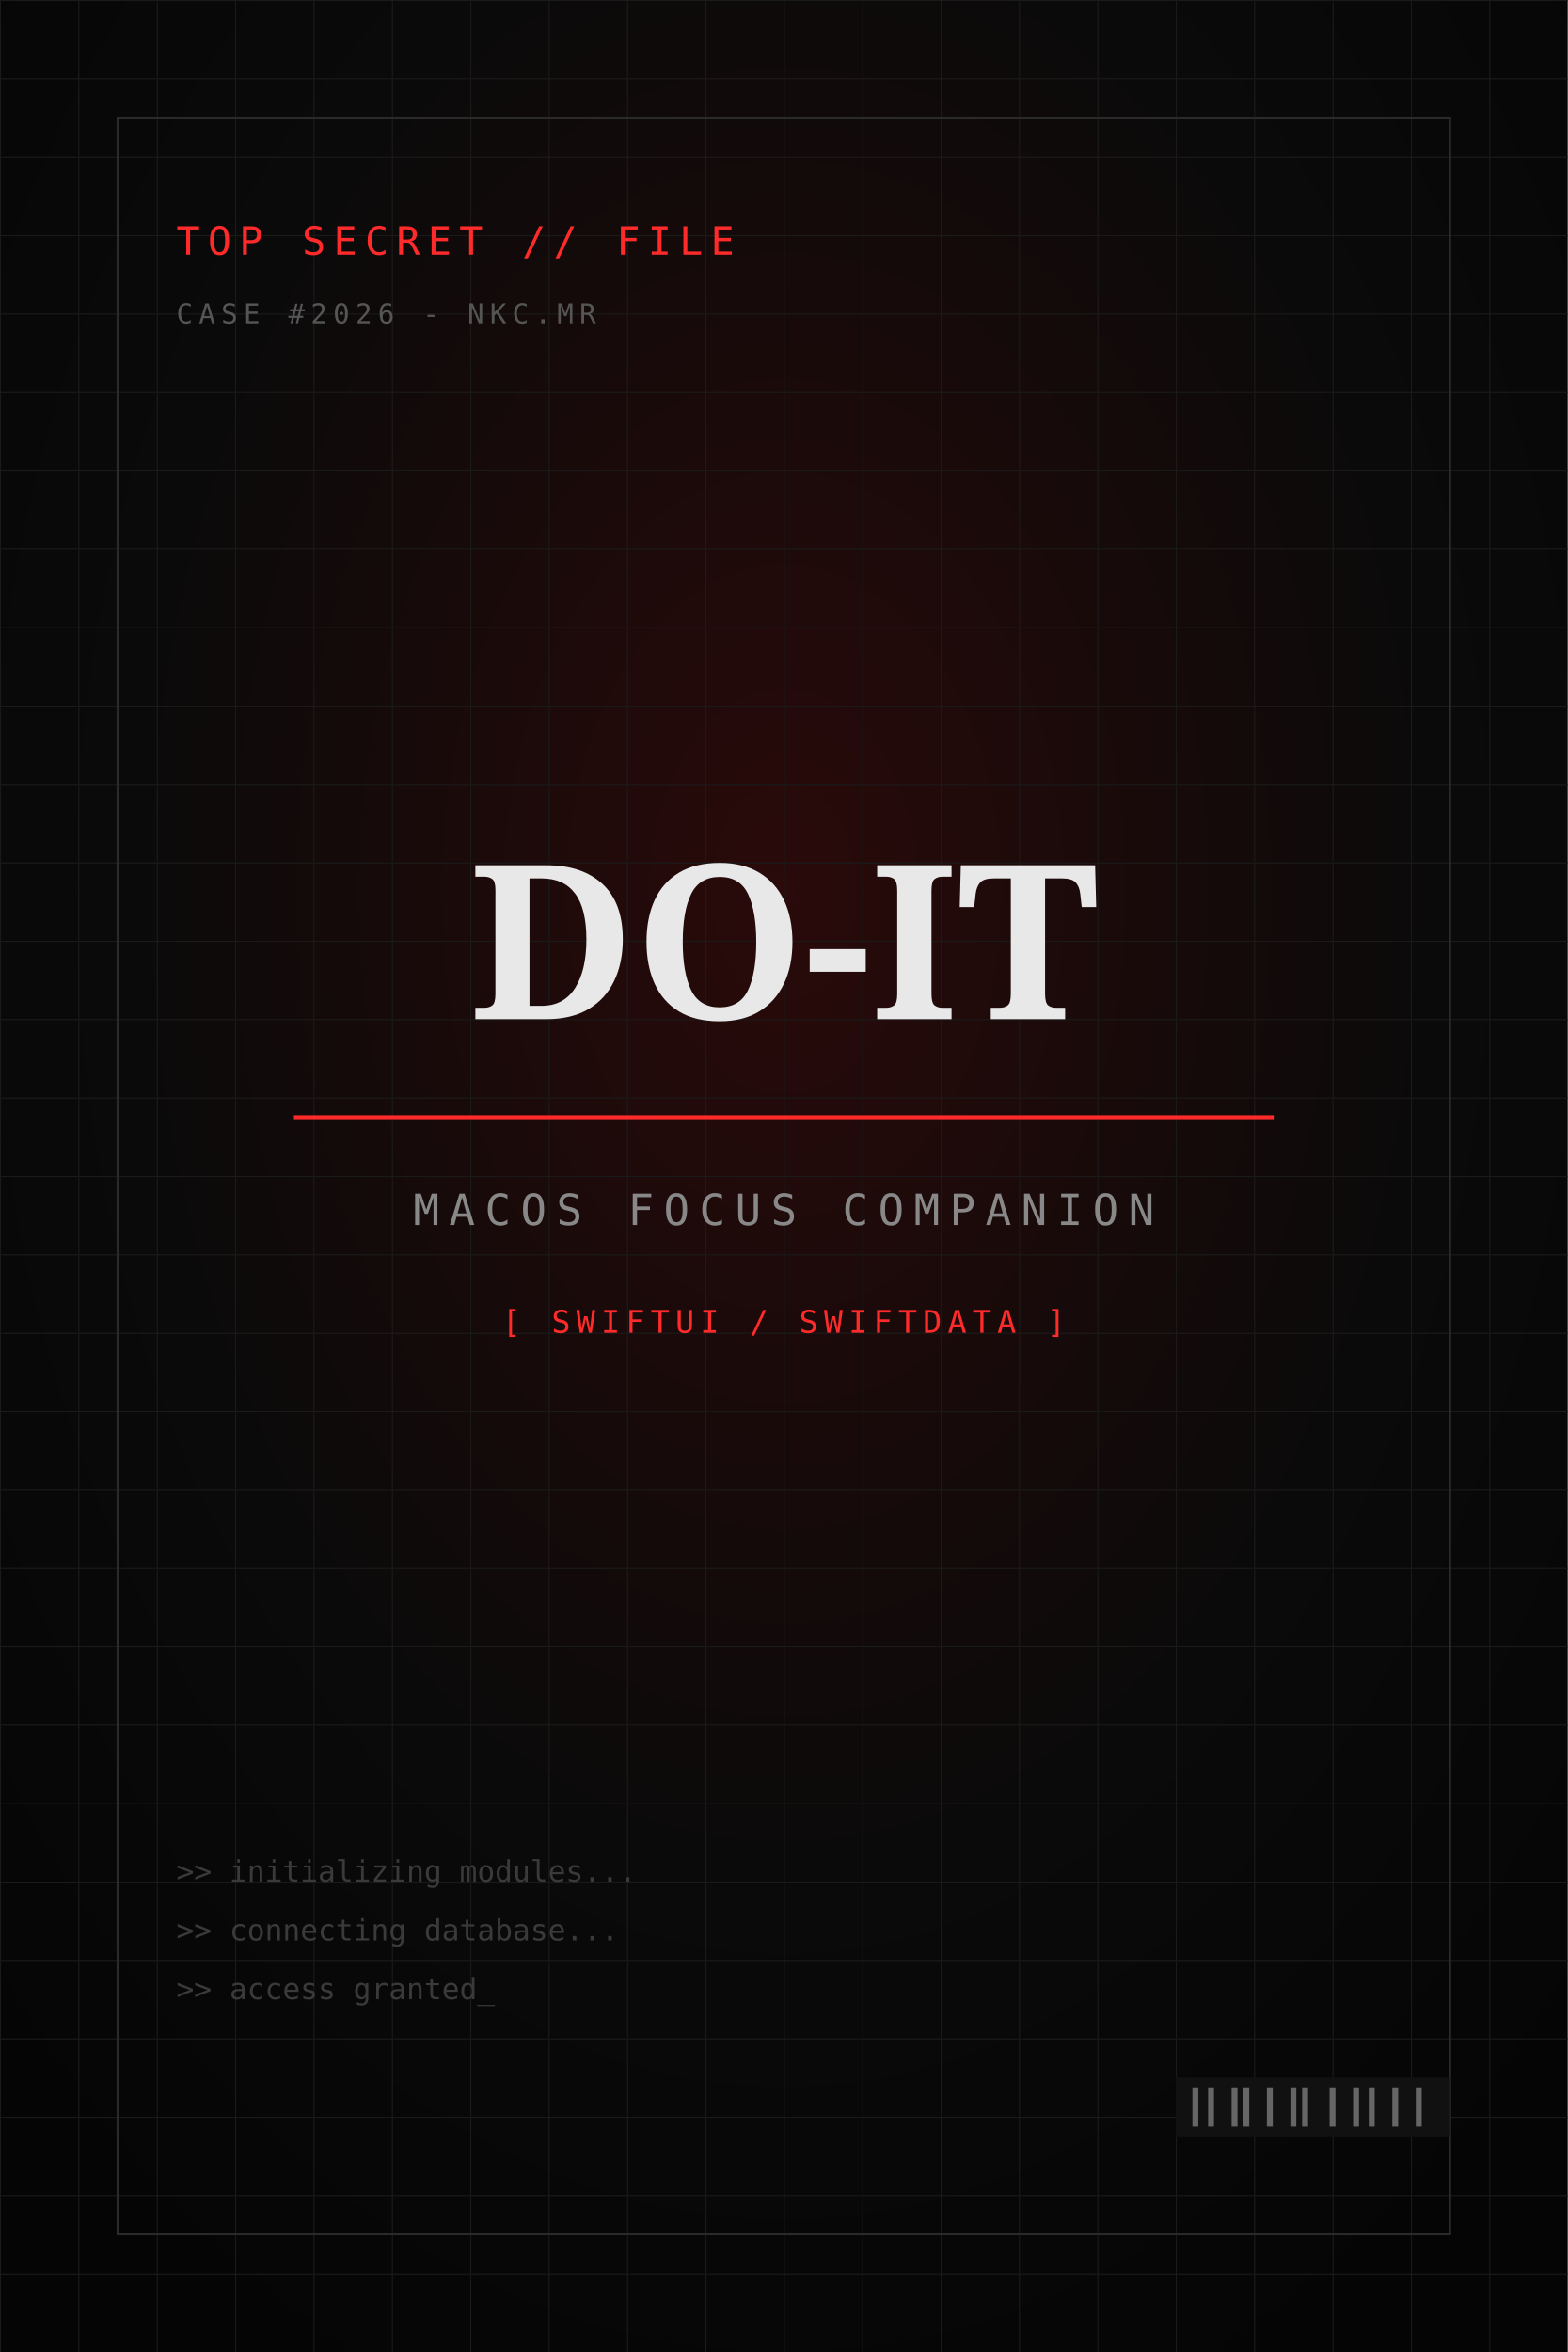
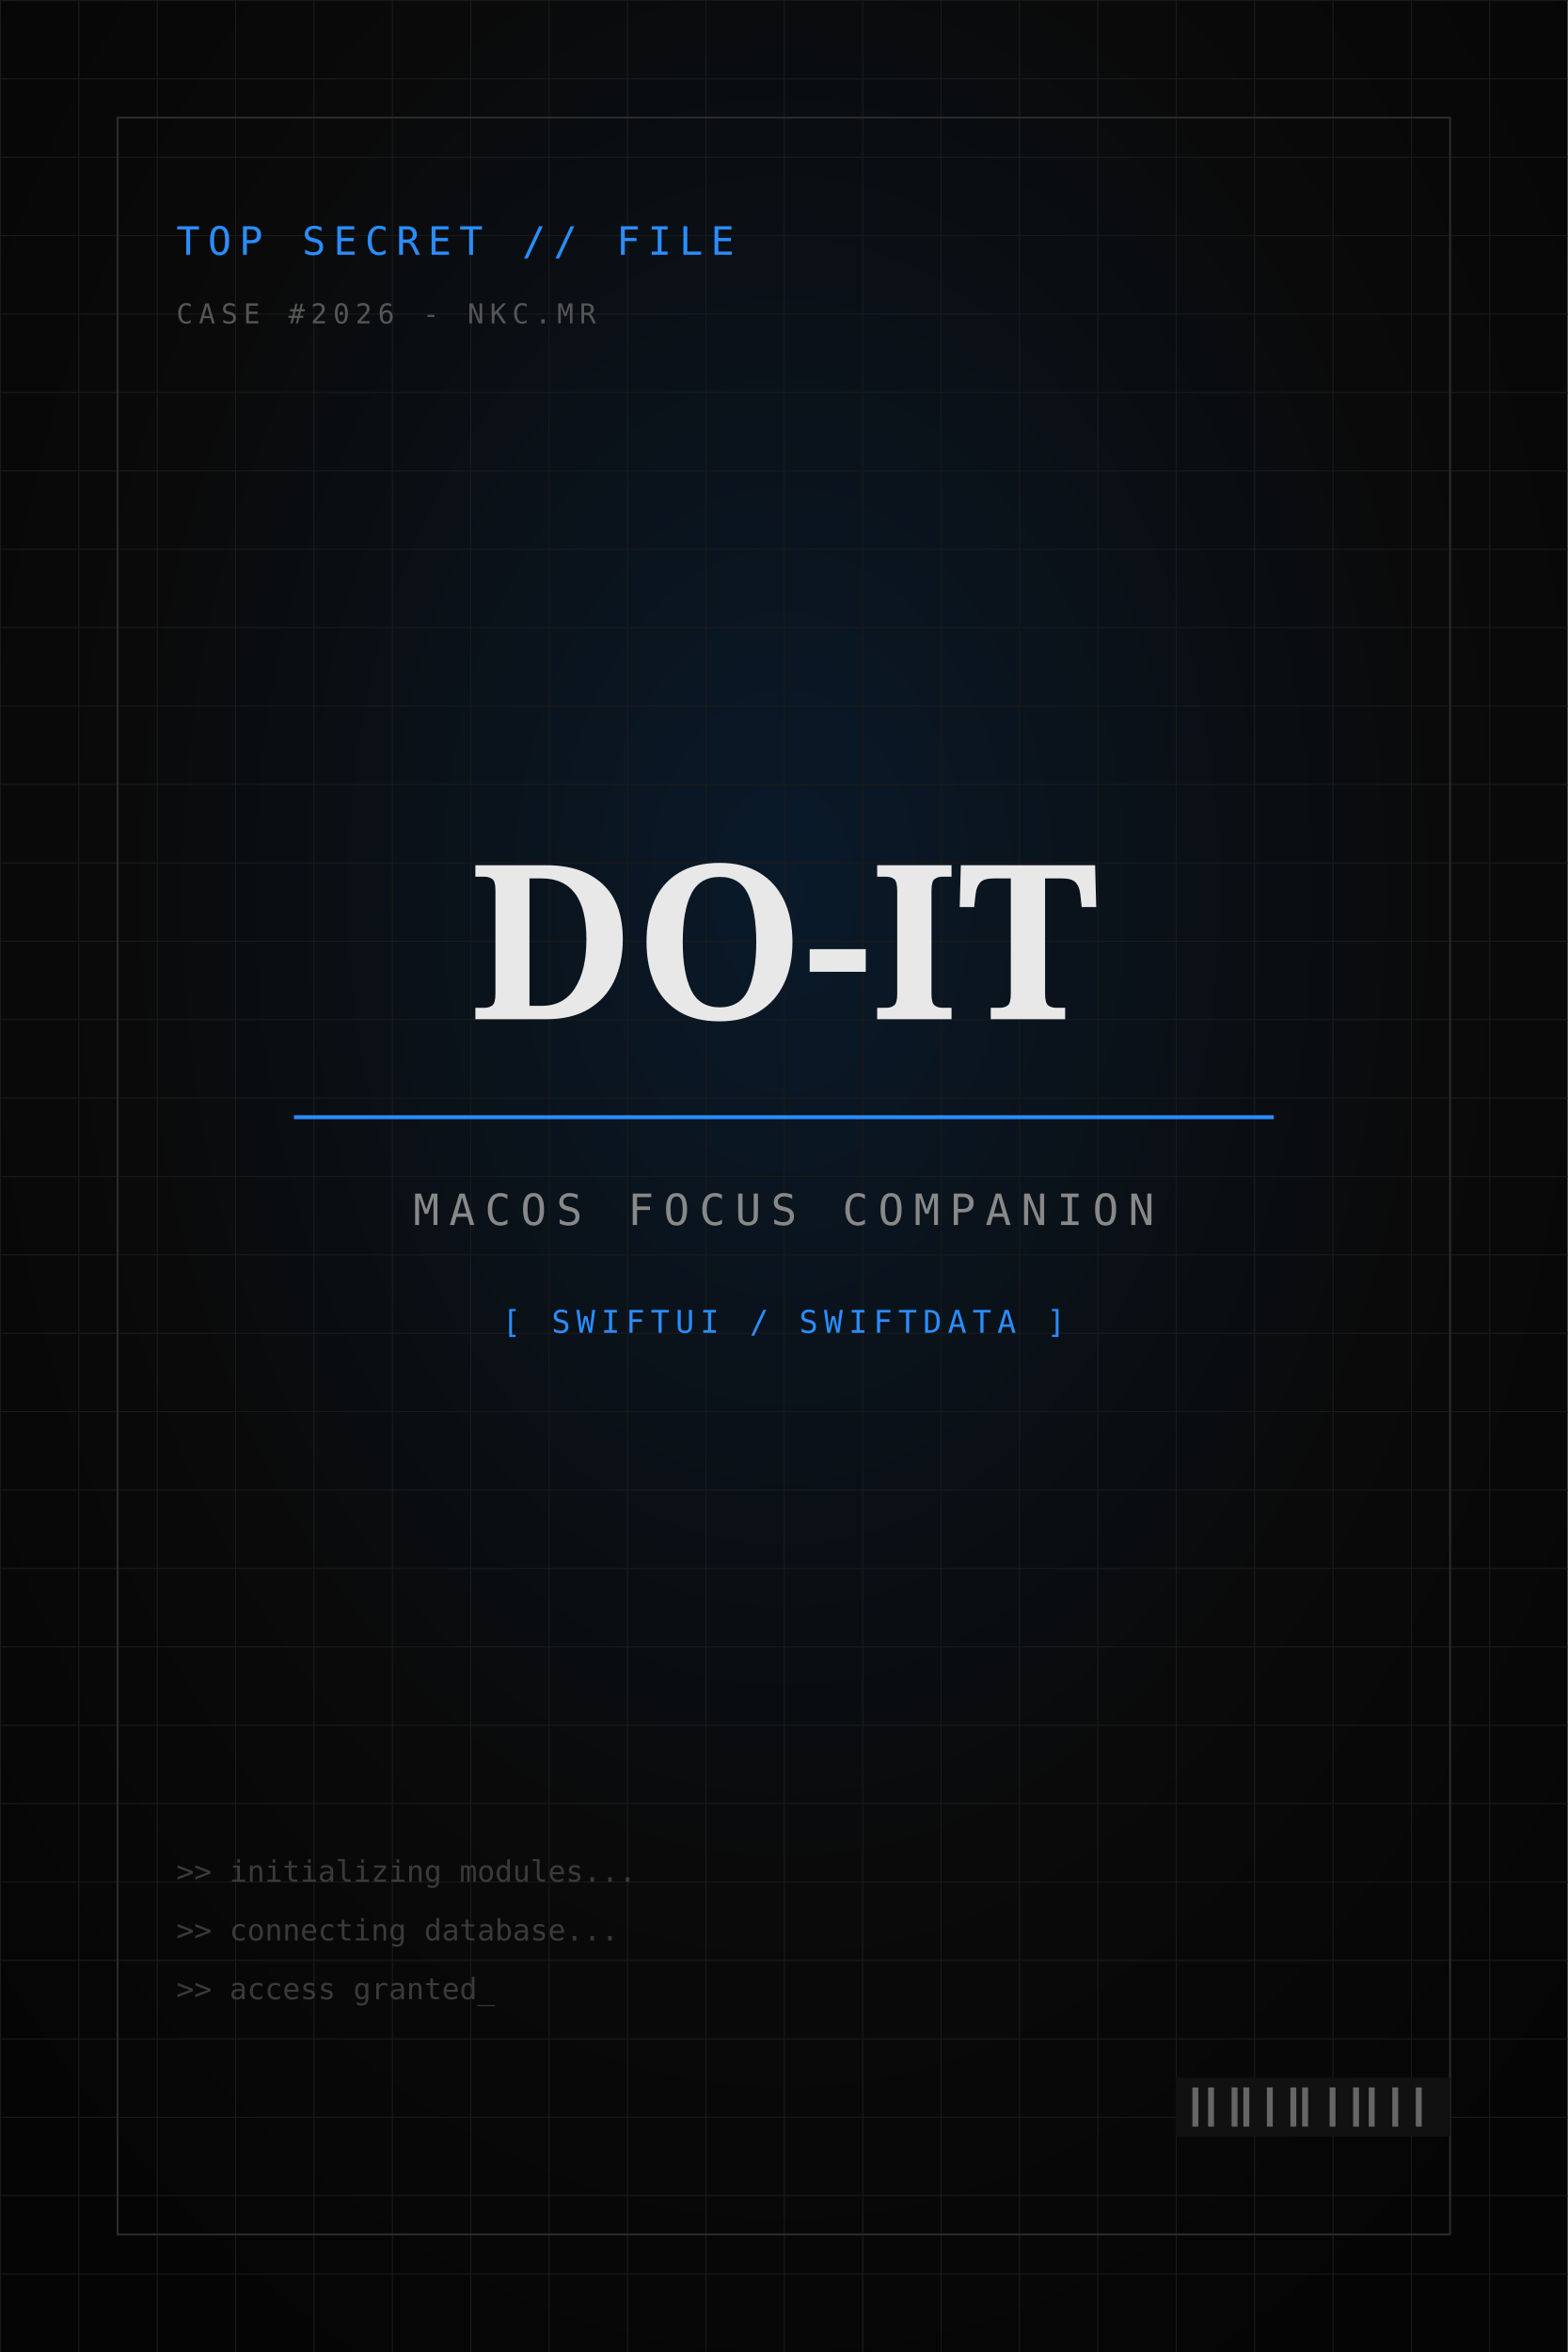
<svg xmlns="http://www.w3.org/2000/svg" width="800" height="1200" viewBox="0 0 800 1200">
  <defs>
    <pattern id="grid" width="40" height="40" patternUnits="userSpaceOnUse">
      <path d="M 40 0 L 0 0 0 40" fill="none" stroke="#1a1a1a" stroke-width="1" />
    </pattern>
    <radialGradient id="glow" cx="50%" cy="38%" r="70%">
-       <stop offset="0%" stop-color="#2a0a0a" />
+       <stop offset="0%" stop-color="#0a1a2a" />
      <stop offset="60%" stop-color="#0a0a0a" />
      <stop offset="100%" stop-color="#050505" />
    </radialGradient>
  </defs>
  <rect width="800" height="1200" fill="url(#glow)" />
  <rect width="800" height="1200" fill="url(#grid)" />
  <rect x="60" y="60" width="680" height="1080" fill="none" stroke="#2a2a2a" stroke-width="1" />
-   <text x="90" y="130" font-family="monospace" font-size="20" fill="#ff2a2a" letter-spacing="4">TOP SECRET // FILE</text>
+   <text x="90" y="130" font-family="monospace" font-size="20" fill="#2a8dff" letter-spacing="4">TOP SECRET // FILE</text>
  <text x="90" y="165" font-family="monospace" font-size="14" fill="#555" letter-spacing="3">CASE #2026 - NKC.MR</text>
  <text x="400" y="520" text-anchor="middle" font-family="Georgia, 'Playfair Display', serif" font-size="110" font-weight="bold" fill="#e8e8e8">DO-IT</text>
-   <line x1="150" y1="570" x2="650" y2="570" stroke="#ff2a2a" stroke-width="2" />
+   <line x1="150" y1="570" x2="650" y2="570" stroke="#2a8dff" stroke-width="2" />
  <text x="400" y="625" text-anchor="middle" font-family="monospace" font-size="22" fill="#888" letter-spacing="5">MACOS FOCUS COMPANION</text>
-   <text x="400" y="680" text-anchor="middle" font-family="monospace" font-size="16" fill="#ff2a2a" letter-spacing="3">[ SWIFTUI / SWIFTDATA ]</text>
+   <text x="400" y="680" text-anchor="middle" font-family="monospace" font-size="16" fill="#2a8dff" letter-spacing="3">[ SWIFTUI / SWIFTDATA ]</text>
  <g font-family="monospace" font-size="15" fill="#3a3a3a">
    <text x="90" y="960">&gt;&gt; initializing modules...</text>
    <text x="90" y="990">&gt;&gt; connecting database...</text>
    <text x="90" y="1020">&gt;&gt; access granted_</text>
  </g>
  <rect x="600" y="1060" width="140" height="30" fill="#111" />
  <g stroke="#666" stroke-width="3">
    <line x1="610" y1="1065" x2="610" y2="1085" />
    <line x1="618" y1="1065" x2="618" y2="1085" />
    <line x1="630" y1="1065" x2="630" y2="1085" />
    <line x1="636" y1="1065" x2="636" y2="1085" />
    <line x1="648" y1="1065" x2="648" y2="1085" />
    <line x1="660" y1="1065" x2="660" y2="1085" />
    <line x1="666" y1="1065" x2="666" y2="1085" />
    <line x1="680" y1="1065" x2="680" y2="1085" />
    <line x1="692" y1="1065" x2="692" y2="1085" />
    <line x1="700" y1="1065" x2="700" y2="1085" />
    <line x1="712" y1="1065" x2="712" y2="1085" />
    <line x1="724" y1="1065" x2="724" y2="1085" />
  </g>
</svg>
